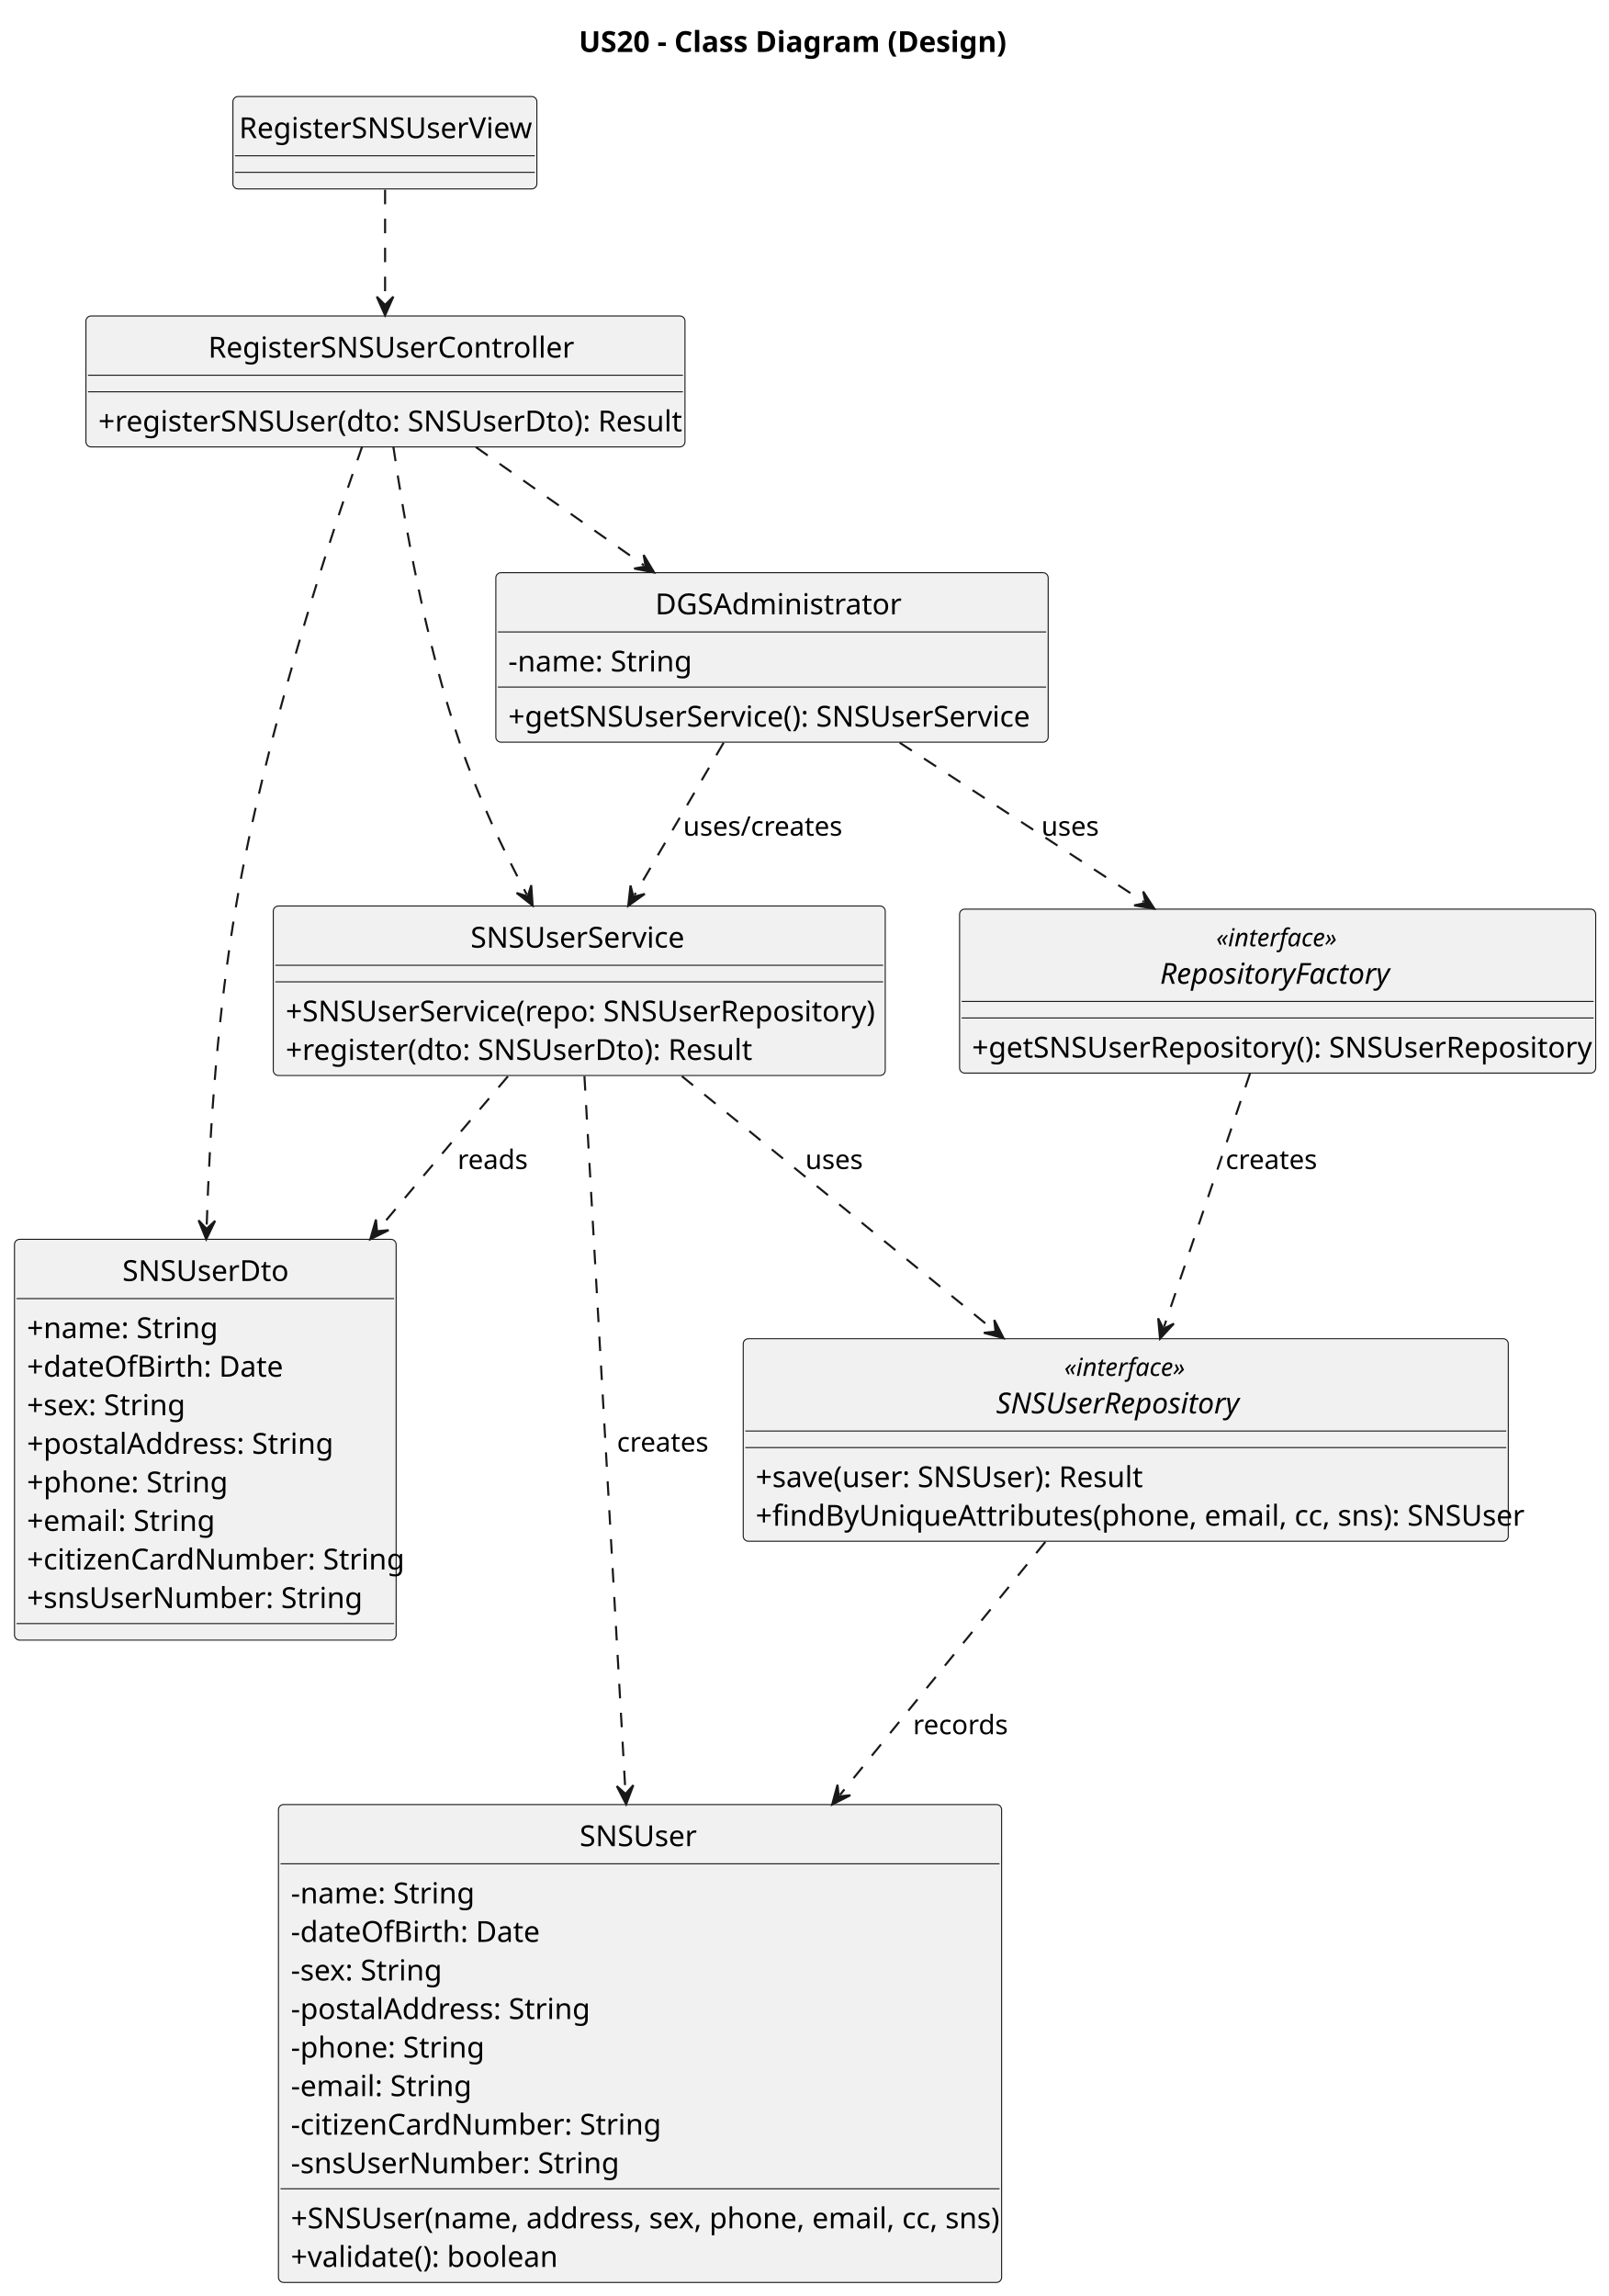
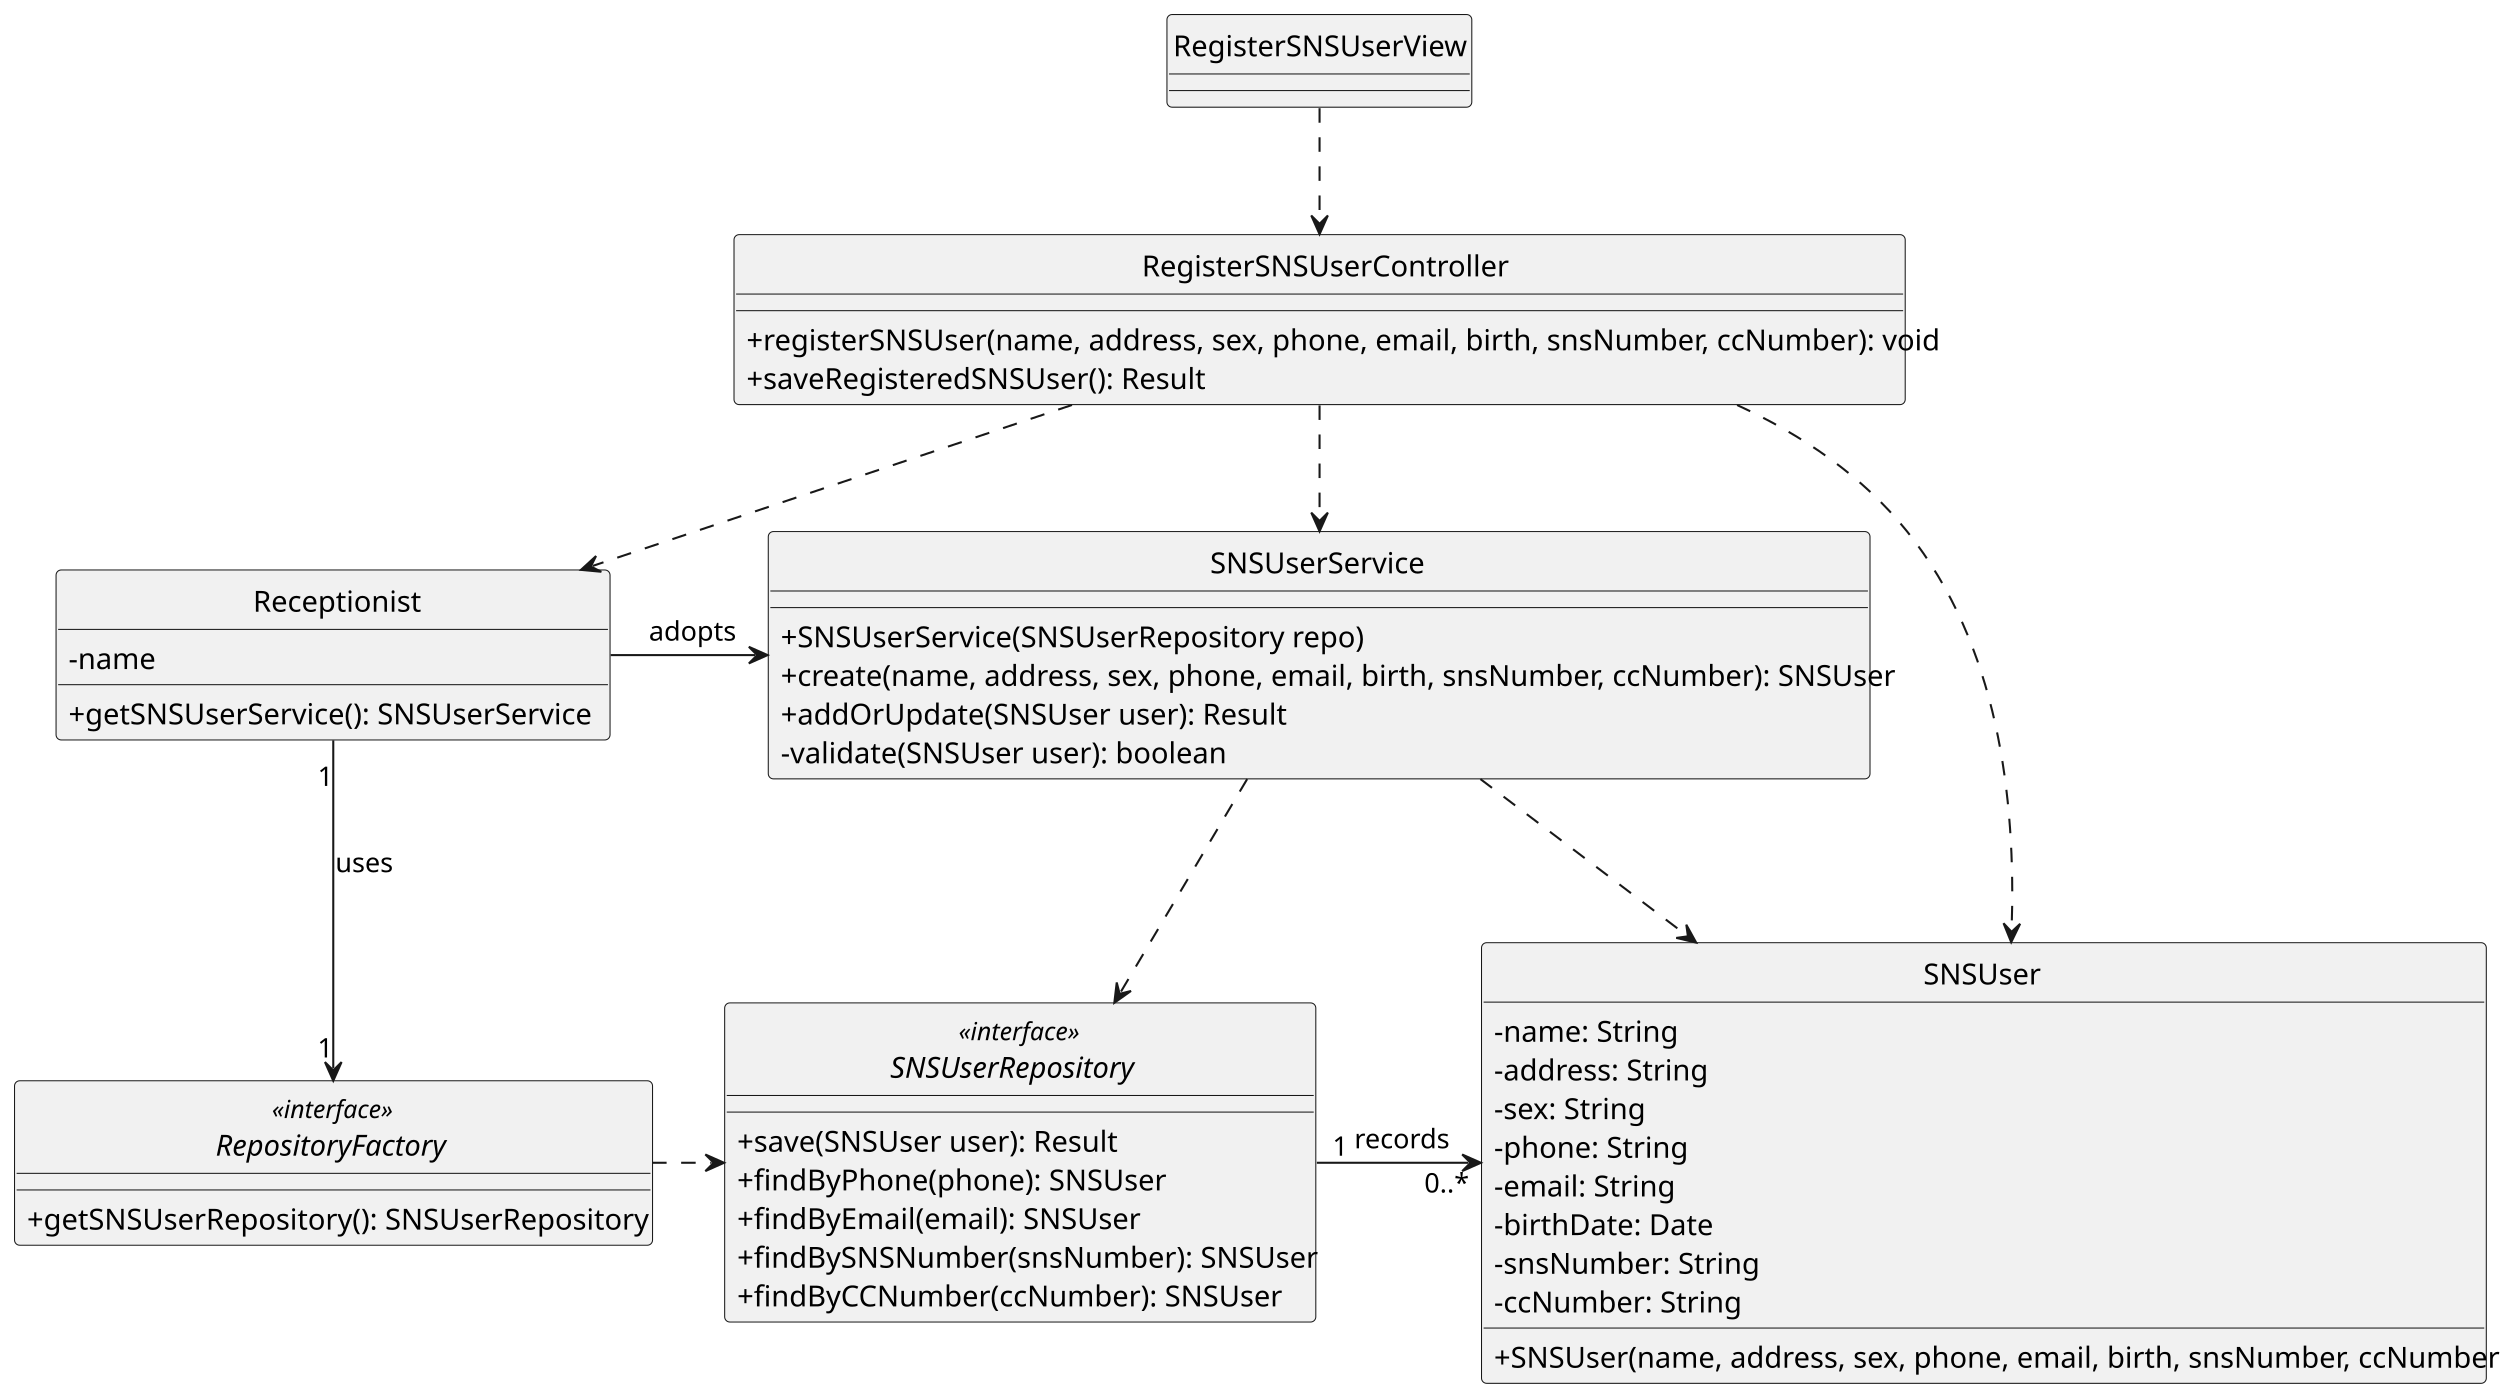
- <svg xmlns="http://www.w3.org/2000/svg" contentStyleType="text/css" data-diagram-type="CLASS" height="1109px" preserveAspectRatio="none" style="width:777px;height:1109px;background:#FFFFFF;" version="1.1" viewBox="0 0 777 1109" width="777px" zoomAndPan="magnify">
+ <svg xmlns="http://www.w3.org/2000/svg" contentStyleType="text/css" data-diagram-type="CLASS" height="673px" preserveAspectRatio="none" style="width:1204px;height:673px;background:#FFFFFF;" version="1.1" viewBox="0 0 1204 673" width="1204px" zoomAndPan="magnify">
  <defs />
  <g>
-     <g class="title" data-source-line="1">
-       <text fill="#000000" font-family="sans-serif" font-size="14" font-weight="bold" lengthAdjust="spacing" textLength="204.62" x="279.572" y="25.107">US20 - Class Diagram (Design)</text>
-     </g>
    <g class="entity" data-entity="RegisterSNSUserView" data-source-line="6" data-uid="ent0002" id="entity_RegisterSNSUserView">
-       <rect fill="#F1F1F1" height="44.621" rx="2.5" ry="2.5" style="stroke:#181818;stroke-width:0.5;" width="146.82" x="112.5" y="46.621" />
-       <text fill="#000000" font-family="sans-serif" font-size="14" lengthAdjust="spacing" textLength="140.82" x="115.5" y="66.728">RegisterSNSUserView</text>
-       <line style="stroke:#181818;stroke-width:0.5;" x1="113.5" x2="258.32" y1="75.242" y2="75.242" />
-       <line style="stroke:#181818;stroke-width:0.5;" x1="113.5" x2="258.32" y1="83.242" y2="83.242" />
+       <rect fill="#F1F1F1" height="44.621" rx="2.5" ry="2.5" style="stroke:#181818;stroke-width:0.5;" width="146.82" x="562" y="7" />
+       <text fill="#000000" font-family="sans-serif" font-size="14" lengthAdjust="spacing" textLength="140.82" x="565" y="27.107">RegisterSNSUserView</text>
+       <line style="stroke:#181818;stroke-width:0.5;" x1="563" x2="707.82" y1="35.621" y2="35.621" />
+       <line style="stroke:#181818;stroke-width:0.5;" x1="563" x2="707.82" y1="43.621" y2="43.621" />
    </g>
    <g class="entity" data-entity="RegisterSNSUserController" data-source-line="9" data-uid="ent0003" id="entity_RegisterSNSUserController">
-       <rect fill="#F1F1F1" height="63.242" rx="2.5" ry="2.5" style="stroke:#181818;stroke-width:0.5;" width="289.361" x="41.5" y="152.621" />
-       <text fill="#000000" font-family="sans-serif" font-size="14" lengthAdjust="spacing" textLength="171.165" x="100.598" y="172.728">RegisterSNSUserController</text>
-       <line style="stroke:#181818;stroke-width:0.5;" x1="42.5" x2="329.861" y1="181.242" y2="181.242" />
-       <line style="stroke:#181818;stroke-width:0.5;" x1="42.5" x2="329.861" y1="189.242" y2="189.242" />
-       <text fill="#000000" font-family="sans-serif" font-size="14" lengthAdjust="spacing" textLength="277.361" x="47.5" y="208.35">+registerSNSUser(dto: SNSUserDto): Result</text>
+       <rect fill="#F1F1F1" height="81.863" rx="2.5" ry="2.5" style="stroke:#181818;stroke-width:0.5;" width="564.05" x="353.5" y="113" />
+       <text fill="#000000" font-family="sans-serif" font-size="14" lengthAdjust="spacing" textLength="171.165" x="549.942" y="133.107">RegisterSNSUserController</text>
+       <line style="stroke:#181818;stroke-width:0.5;" x1="354.5" x2="916.55" y1="141.621" y2="141.621" />
+       <line style="stroke:#181818;stroke-width:0.5;" x1="354.5" x2="916.55" y1="149.621" y2="149.621" />
+       <text fill="#000000" font-family="sans-serif" font-size="14" lengthAdjust="spacing" textLength="552.05" x="359.5" y="168.728">+registerSNSUser(name, address, sex, phone, email, birth, snsNumber, ccNumber): void</text>
+       <text fill="#000000" font-family="sans-serif" font-size="14" lengthAdjust="spacing" textLength="220.582" x="359.5" y="187.35">+saveRegisteredSNSUser(): Result</text>
    </g>
-     <g class="entity" data-entity="DGSAdministrator" data-source-line="13" data-uid="ent0004" id="entity_DGSAdministrator">
-       <rect fill="#F1F1F1" height="81.863" rx="2.5" ry="2.5" style="stroke:#181818;stroke-width:0.5;" width="266.796" x="239.5" y="276.621" />
-       <text fill="#000000" font-family="sans-serif" font-size="14" lengthAdjust="spacing" textLength="112.807" x="316.495" y="296.728">DGSAdministrator</text>
-       <line style="stroke:#181818;stroke-width:0.5;" x1="240.5" x2="505.296" y1="305.242" y2="305.242" />
-       <text fill="#000000" font-family="sans-serif" font-size="14" lengthAdjust="spacing" textLength="84.034" x="245.5" y="324.35">-name: String</text>
-       <line style="stroke:#181818;stroke-width:0.5;" x1="240.5" x2="505.296" y1="331.863" y2="331.863" />
-       <text fill="#000000" font-family="sans-serif" font-size="14" lengthAdjust="spacing" textLength="254.796" x="245.5" y="350.971">+getSNSUserService(): SNSUserService</text>
+     <g class="entity" data-entity="Receptionist" data-source-line="14" data-uid="ent0004" id="entity_Receptionist">
+       <rect fill="#F1F1F1" height="81.863" rx="2.5" ry="2.5" style="stroke:#181818;stroke-width:0.5;" width="266.796" x="27" y="274.5" />
+       <text fill="#000000" font-family="sans-serif" font-size="14" lengthAdjust="spacing" textLength="77.041" x="121.877" y="294.607">Receptionist</text>
+       <line style="stroke:#181818;stroke-width:0.5;" x1="28" x2="292.796" y1="303.121" y2="303.121" />
+       <text fill="#000000" font-family="sans-serif" font-size="14" lengthAdjust="spacing" textLength="39.683" x="33" y="322.228">-name</text>
+       <line style="stroke:#181818;stroke-width:0.5;" x1="28" x2="292.796" y1="329.742" y2="329.742" />
+       <text fill="#000000" font-family="sans-serif" font-size="14" lengthAdjust="spacing" textLength="254.796" x="33" y="348.85">+getSNSUserService(): SNSUserService</text>
    </g>
-     <g class="entity" data-entity="SNSUserService" data-source-line="18" data-uid="ent0005" id="entity_SNSUserService">
-       <rect fill="#F1F1F1" height="81.863" rx="2.5" ry="2.5" style="stroke:#181818;stroke-width:0.5;" width="295.589" x="132" y="437.621" />
-       <text fill="#000000" font-family="sans-serif" font-size="14" lengthAdjust="spacing" textLength="105.027" x="227.281" y="457.728">SNSUserService</text>
-       <line style="stroke:#181818;stroke-width:0.5;" x1="133" x2="426.589" y1="466.242" y2="466.242" />
-       <line style="stroke:#181818;stroke-width:0.5;" x1="133" x2="426.589" y1="474.242" y2="474.242" />
-       <text fill="#000000" font-family="sans-serif" font-size="14" lengthAdjust="spacing" textLength="283.589" x="138" y="493.35">+SNSUserService(repo: SNSUserRepository)</text>
-       <text fill="#000000" font-family="sans-serif" font-size="14" lengthAdjust="spacing" textLength="219.017" x="138" y="511.971">+register(dto: SNSUserDto): Result</text>
+     <g class="entity" data-entity="SNSUserService" data-source-line="19" data-uid="ent0005" id="entity_SNSUserService">
+       <rect fill="#F1F1F1" height="119.106" rx="2.5" ry="2.5" style="stroke:#181818;stroke-width:0.5;" width="530.595" x="370" y="256" />
+       <text fill="#000000" font-family="sans-serif" font-size="14" lengthAdjust="spacing" textLength="105.027" x="582.784" y="276.107">SNSUserService</text>
+       <line style="stroke:#181818;stroke-width:0.5;" x1="371" x2="899.595" y1="284.621" y2="284.621" />
+       <line style="stroke:#181818;stroke-width:0.5;" x1="371" x2="899.595" y1="292.621" y2="292.621" />
+       <text fill="#000000" font-family="sans-serif" font-size="14" lengthAdjust="spacing" textLength="279.699" x="376" y="311.728">+SNSUserService(SNSUserRepository repo)</text>
+       <text fill="#000000" font-family="sans-serif" font-size="14" lengthAdjust="spacing" textLength="518.595" x="376" y="330.35">+create(name, address, sex, phone, email, birth, snsNumber, ccNumber): SNSUser</text>
+       <text fill="#000000" font-family="sans-serif" font-size="14" lengthAdjust="spacing" textLength="238.485" x="376" y="348.971">+addOrUpdate(SNSUser user): Result</text>
+       <text fill="#000000" font-family="sans-serif" font-size="14" lengthAdjust="spacing" textLength="209.316" x="376" y="367.592">-validate(SNSUser user): boolean</text>
    </g>
-     <g class="entity" data-entity="SNSUserDto" data-source-line="23" data-uid="ent0006" id="entity_SNSUserDto">
-       <rect fill="#F1F1F1" height="193.59" rx="2.5" ry="2.5" style="stroke:#181818;stroke-width:0.5;" width="184.348" x="7" y="598.621" />
-       <text fill="#000000" font-family="sans-serif" font-size="14" lengthAdjust="spacing" textLength="80.131" x="59.108" y="618.729">SNSUserDto</text>
-       <line style="stroke:#181818;stroke-width:0.5;" x1="8" x2="190.348" y1="627.242" y2="627.242" />
-       <text fill="#000000" font-family="sans-serif" font-size="14" lengthAdjust="spacing" textLength="87.548" x="13" y="646.35">+name: String</text>
-       <text fill="#000000" font-family="sans-serif" font-size="14" lengthAdjust="spacing" textLength="116.341" x="13" y="664.971">+dateOfBirth: Date</text>
-       <text fill="#000000" font-family="sans-serif" font-size="14" lengthAdjust="spacing" textLength="74.314" x="13" y="683.592">+sex: String</text>
-       <text fill="#000000" font-family="sans-serif" font-size="14" lengthAdjust="spacing" textLength="141.244" x="13" y="702.213">+postalAddress: String</text>
-       <text fill="#000000" font-family="sans-serif" font-size="14" lengthAdjust="spacing" textLength="91.458" x="13" y="720.834">+phone: String</text>
-       <text fill="#000000" font-family="sans-serif" font-size="14" lengthAdjust="spacing" textLength="85.982" x="13" y="739.455">+email: String</text>
-       <text fill="#000000" font-family="sans-serif" font-size="14" lengthAdjust="spacing" textLength="172.348" x="13" y="758.076">+citizenCardNumber: String</text>
-       <text fill="#000000" font-family="sans-serif" font-size="14" lengthAdjust="spacing" textLength="153.665" x="13" y="776.697">+snsUserNumber: String</text>
-       <line style="stroke:#181818;stroke-width:0.5;" x1="8" x2="190.348" y1="784.211" y2="784.211" />
+     <g class="entity" data-entity="SNSUserRepository" data-source-line="26" data-uid="ent0006" id="entity_SNSUserRepository">
+       <rect fill="#F1F1F1" height="153.688" rx="2.5" ry="2.5" style="stroke:#181818;stroke-width:0.5;" width="284.692" x="349" y="483" />
+       <text fill="#000000" font-family="sans-serif" font-size="12" font-style="italic" lengthAdjust="spacing" textLength="59.373" x="461.66" y="500.949">«interface»</text>
+       <text fill="#000000" font-family="sans-serif" font-size="14" font-style="italic" lengthAdjust="spacing" textLength="125.262" x="428.715" y="519.068">SNSUserRepository</text>
+       <line style="stroke:#181818;stroke-width:0.5;" x1="350" x2="632.692" y1="527.582" y2="527.582" />
+       <line style="stroke:#181818;stroke-width:0.5;" x1="350" x2="632.692" y1="535.582" y2="535.582" />
+       <text fill="#000000" font-family="sans-serif" font-size="14" lengthAdjust="spacing" textLength="184.003" x="355" y="554.689">+save(SNSUser user): Result</text>
+       <text fill="#000000" font-family="sans-serif" font-size="14" lengthAdjust="spacing" textLength="201.947" x="355" y="573.311">+findByPhone(phone): SNSUser</text>
+       <text fill="#000000" font-family="sans-serif" font-size="14" lengthAdjust="spacing" textLength="190.996" x="355" y="591.932">+findByEmail(email): SNSUser</text>
+       <text fill="#000000" font-family="sans-serif" font-size="14" lengthAdjust="spacing" textLength="272.692" x="355" y="610.553">+findBySNSNumber(snsNumber): SNSUser</text>
+       <text fill="#000000" font-family="sans-serif" font-size="14" lengthAdjust="spacing" textLength="256.341" x="355" y="629.174">+findByCCNumber(ccNumber): SNSUser</text>
    </g>
-     <g class="entity" data-entity="SNSUserRepository" data-source-line="34" data-uid="ent0007" id="entity_SNSUserRepository">
-       <rect fill="#F1F1F1" height="97.824" rx="2.5" ry="2.5" style="stroke:#181818;stroke-width:0.5;" width="369.547" x="359" y="646.621" />
-       <text fill="#000000" font-family="sans-serif" font-size="12" font-style="italic" lengthAdjust="spacing" textLength="59.373" x="514.087" y="664.57">«interface»</text>
-       <text fill="#000000" font-family="sans-serif" font-size="14" font-style="italic" lengthAdjust="spacing" textLength="125.262" x="481.143" y="682.689">SNSUserRepository</text>
-       <line style="stroke:#181818;stroke-width:0.5;" x1="360" x2="727.547" y1="691.203" y2="691.203" />
-       <line style="stroke:#181818;stroke-width:0.5;" x1="360" x2="727.547" y1="699.203" y2="699.203" />
-       <text fill="#000000" font-family="sans-serif" font-size="14" lengthAdjust="spacing" textLength="187.893" x="365" y="718.311">+save(user: SNSUser): Result</text>
-       <text fill="#000000" font-family="sans-serif" font-size="14" lengthAdjust="spacing" textLength="357.547" x="365" y="736.932">+findByUniqueAttributes(phone, email, cc, sns): SNSUser</text>
+     <g class="entity" data-entity="RepositoryFactory" data-source-line="34" data-uid="ent0007" id="entity_RepositoryFactory">
+       <rect fill="#F1F1F1" height="79.203" rx="2.5" ry="2.5" style="stroke:#181818;stroke-width:0.5;" width="307.265" x="7" y="520.5" />
+       <text fill="#000000" font-family="sans-serif" font-size="12" font-style="italic" lengthAdjust="spacing" textLength="59.373" x="130.946" y="538.449">«interface»</text>
+       <text fill="#000000" font-family="sans-serif" font-size="14" font-style="italic" lengthAdjust="spacing" textLength="113.593" x="103.836" y="556.568">RepositoryFactory</text>
+       <line style="stroke:#181818;stroke-width:0.5;" x1="8" x2="313.265" y1="565.082" y2="565.082" />
+       <line style="stroke:#181818;stroke-width:0.5;" x1="8" x2="313.265" y1="573.082" y2="573.082" />
+       <text fill="#000000" font-family="sans-serif" font-size="14" lengthAdjust="spacing" textLength="295.265" x="13" y="592.189">+getSNSUserRepository(): SNSUserRepository</text>
    </g>
-     <g class="entity" data-entity="RepositoryFactory" data-source-line="39" data-uid="ent0008" id="entity_RepositoryFactory">
-       <rect fill="#F1F1F1" height="79.203" rx="2.5" ry="2.5" style="stroke:#181818;stroke-width:0.5;" width="307.265" x="463.5" y="439.121" />
-       <text fill="#000000" font-family="sans-serif" font-size="12" font-style="italic" lengthAdjust="spacing" textLength="59.373" x="587.446" y="457.07">«interface»</text>
-       <text fill="#000000" font-family="sans-serif" font-size="14" font-style="italic" lengthAdjust="spacing" textLength="113.593" x="560.336" y="475.19">RepositoryFactory</text>
-       <line style="stroke:#181818;stroke-width:0.5;" x1="464.5" x2="769.765" y1="483.703" y2="483.703" />
-       <line style="stroke:#181818;stroke-width:0.5;" x1="464.5" x2="769.765" y1="491.703" y2="491.703" />
-       <text fill="#000000" font-family="sans-serif" font-size="14" lengthAdjust="spacing" textLength="295.265" x="469.5" y="510.81">+getSNSUserRepository(): SNSUserRepository</text>
+     <g class="entity" data-entity="SNSUser" data-source-line="38" data-uid="ent0008" id="entity_SNSUser">
+       <rect fill="#F1F1F1" height="212.211" rx="2.5" ry="2.5" style="stroke:#181818;stroke-width:0.5;" width="483.905" x="713.5" y="454" />
+       <text fill="#000000" font-family="sans-serif" font-size="14" lengthAdjust="spacing" textLength="58.345" x="926.28" y="474.107">SNSUser</text>
+       <line style="stroke:#181818;stroke-width:0.5;" x1="714.5" x2="1196.405" y1="482.621" y2="482.621" />
+       <text fill="#000000" font-family="sans-serif" font-size="14" lengthAdjust="spacing" textLength="84.034" x="719.5" y="501.728">-name: String</text>
+       <text fill="#000000" font-family="sans-serif" font-size="14" lengthAdjust="spacing" textLength="98.82" x="719.5" y="520.35">-address: String</text>
+       <text fill="#000000" font-family="sans-serif" font-size="14" lengthAdjust="spacing" textLength="70.8" x="719.5" y="538.971">-sex: String</text>
+       <text fill="#000000" font-family="sans-serif" font-size="14" lengthAdjust="spacing" textLength="87.944" x="719.5" y="557.592">-phone: String</text>
+       <text fill="#000000" font-family="sans-serif" font-size="14" lengthAdjust="spacing" textLength="82.469" x="719.5" y="576.213">-email: String</text>
+       <text fill="#000000" font-family="sans-serif" font-size="14" lengthAdjust="spacing" textLength="98.82" x="719.5" y="594.834">-birthDate: Date</text>
+       <text fill="#000000" font-family="sans-serif" font-size="14" lengthAdjust="spacing" textLength="120.593" x="719.5" y="613.455">-snsNumber: String</text>
+       <text fill="#000000" font-family="sans-serif" font-size="14" lengthAdjust="spacing" textLength="112.807" x="719.5" y="632.076">-ccNumber: String</text>
+       <line style="stroke:#181818;stroke-width:0.5;" x1="714.5" x2="1196.405" y1="639.59" y2="639.59" />
+       <text fill="#000000" font-family="sans-serif" font-size="14" lengthAdjust="spacing" textLength="471.905" x="719.5" y="658.697">+SNSUser(name, address, sex, phone, email, birth, snsNumber, ccNumber)</text>
    </g>
-     <g class="entity" data-entity="SNSUser" data-source-line="43" data-uid="ent0009" id="entity_SNSUser">
-       <rect fill="#F1F1F1" height="230.832" rx="2.5" ry="2.5" style="stroke:#181818;stroke-width:0.5;" width="349.306" x="134.5" y="871.621" />
-       <text fill="#000000" font-family="sans-serif" font-size="14" lengthAdjust="spacing" textLength="58.345" x="279.981" y="891.729">SNSUser</text>
-       <line style="stroke:#181818;stroke-width:0.5;" x1="135.5" x2="482.806" y1="900.242" y2="900.242" />
-       <text fill="#000000" font-family="sans-serif" font-size="14" lengthAdjust="spacing" textLength="84.034" x="140.5" y="919.35">-name: String</text>
-       <text fill="#000000" font-family="sans-serif" font-size="14" lengthAdjust="spacing" textLength="112.827" x="140.5" y="937.971">-dateOfBirth: Date</text>
-       <text fill="#000000" font-family="sans-serif" font-size="14" lengthAdjust="spacing" textLength="70.8" x="140.5" y="956.592">-sex: String</text>
-       <text fill="#000000" font-family="sans-serif" font-size="14" lengthAdjust="spacing" textLength="137.731" x="140.5" y="975.213">-postalAddress: String</text>
-       <text fill="#000000" font-family="sans-serif" font-size="14" lengthAdjust="spacing" textLength="87.944" x="140.5" y="993.834">-phone: String</text>
-       <text fill="#000000" font-family="sans-serif" font-size="14" lengthAdjust="spacing" textLength="82.469" x="140.5" y="1012.455">-email: String</text>
-       <text fill="#000000" font-family="sans-serif" font-size="14" lengthAdjust="spacing" textLength="168.834" x="140.5" y="1031.076">-citizenCardNumber: String</text>
-       <text fill="#000000" font-family="sans-serif" font-size="14" lengthAdjust="spacing" textLength="150.151" x="140.5" y="1049.697">-snsUserNumber: String</text>
-       <line style="stroke:#181818;stroke-width:0.5;" x1="135.5" x2="482.806" y1="1057.211" y2="1057.211" />
-       <text fill="#000000" font-family="sans-serif" font-size="14" lengthAdjust="spacing" textLength="337.306" x="140.5" y="1076.318">+SNSUser(name, address, sex, phone, email, cc, sns)</text>
-       <text fill="#000000" font-family="sans-serif" font-size="14" lengthAdjust="spacing" textLength="123.361" x="140.5" y="1094.939">+validate(): boolean</text>
+     <g class="link" data-entity-1="Receptionist" data-entity-2="RepositoryFactory" data-source-line="50" data-uid="lnk9" id="link_Receptionist_RepositoryFactory">
+       <path codeLine="50" d="M160.5,356.54 C160.5,402.01 160.5,469.68 160.5,514.5" fill="none" id="Receptionist-to-RepositoryFactory" style="stroke:#181818;stroke-width:1;" />
+       <polygon fill="#181818" points="160.5,520.5,164.5,511.5,160.5,515.5,156.5,511.5,160.5,520.5" style="stroke:#181818;stroke-width:1;" />
+       <text fill="#000000" font-family="sans-serif" font-size="13" lengthAdjust="spacing" textLength="27.46" x="161.5" y="420.028">uses</text>
+       <text fill="#000000" font-family="sans-serif" font-size="13" lengthAdjust="spacing" textLength="7.23" x="152.977" y="378.498">1</text>
+       <text fill="#000000" font-family="sans-serif" font-size="13" lengthAdjust="spacing" textLength="7.23" x="152.895" y="509.286">1</text>
    </g>
-     <g class="link" data-entity-1="RegisterSNSUserView" data-entity-2="RegisterSNSUserController" data-source-line="57" data-uid="lnk10" id="link_RegisterSNSUserView_RegisterSNSUserController">
-       <path codeLine="57" d="M186,91.641 C186,108.801 186,127.061 186,146.291" fill="none" id="RegisterSNSUserView-to-RegisterSNSUserController" style="stroke:#181818;stroke-width:1;stroke-dasharray:7,7;" />
-       <polygon fill="#181818" points="186,152.291,190,143.291,186,147.291,182,143.291,186,152.291" style="stroke:#181818;stroke-width:1;" />
+     <g class="link" data-entity-1="SNSUserRepository" data-entity-2="SNSUser" data-source-line="51" data-uid="lnk10" id="link_SNSUserRepository_SNSUser">
+       <path codeLine="51" d="M634.18,560 C659.35,560 680.18,560 707.19,560" fill="none" id="SNSUserRepository-to-SNSUser" style="stroke:#181818;stroke-width:1;" />
+       <polygon fill="#181818" points="713.19,560,704.19,556,708.19,560,704.19,564,713.19,560" style="stroke:#181818;stroke-width:1;" />
+       <text fill="#000000" font-family="sans-serif" font-size="13" lengthAdjust="spacing" textLength="43.348" x="652.25" y="553.028">records</text>
+       <text fill="#000000" font-family="sans-serif" font-size="13" lengthAdjust="spacing" textLength="7.23" x="641.731" y="556.606">1</text>
+       <text fill="#000000" font-family="sans-serif" font-size="13" lengthAdjust="spacing" textLength="19.513" x="685.937" y="574.308">0..*</text>
    </g>
-     <g class="link" data-entity-1="RegisterSNSUserController" data-entity-2="DGSAdministrator" data-source-line="58" data-uid="lnk11" id="link_RegisterSNSUserController_DGSAdministrator">
-       <path codeLine="58" d="M229.84,215.951 C255.54,234.021 283.373,253.589 311.053,273.059" fill="none" id="RegisterSNSUserController-to-DGSAdministrator" style="stroke:#181818;stroke-width:1;stroke-dasharray:7,7;" />
-       <polygon fill="#181818" points="315.96,276.511,310.9,268.062,311.87,273.635,306.297,274.605,315.96,276.511" style="stroke:#181818;stroke-width:1;" />
+     <g class="link" data-entity-1="RegisterSNSUserView" data-entity-2="RegisterSNSUserController" data-source-line="53" data-uid="lnk11" id="link_RegisterSNSUserView_RegisterSNSUserController">
+       <path codeLine="53" d="M635.5,52.12 C635.5,68.88 635.5,86.57 635.5,106.79" fill="none" id="RegisterSNSUserView-to-RegisterSNSUserController" style="stroke:#181818;stroke-width:1;stroke-dasharray:7,7;" />
+       <polygon fill="#181818" points="635.5,112.79,639.5,103.79,635.5,107.79,631.5,103.79,635.5,112.79" style="stroke:#181818;stroke-width:1;" />
    </g>
-     <g class="link" data-entity-1="RegisterSNSUserController" data-entity-2="SNSUserService" data-source-line="59" data-uid="lnk12" id="link_RegisterSNSUserController_SNSUserService">
-       <path codeLine="59" d="M190.01,215.821 C195.14,250.981 205.4,310.001 222,358.621 C231.28,385.811 242.524,409.517 254.464,432.087" fill="none" id="RegisterSNSUserController-to-SNSUserService" style="stroke:#181818;stroke-width:1;stroke-dasharray:7,7;" />
-       <polygon fill="#181818" points="257.27,437.391,256.597,427.565,254.932,432.971,249.526,431.306,257.27,437.391" style="stroke:#181818;stroke-width:1;" />
+     <g class="link" data-entity-1="RegisterSNSUserController" data-entity-2="Receptionist" data-source-line="54" data-uid="lnk12" id="link_RegisterSNSUserController_Receptionist">
+       <path codeLine="54" d="M516.25,195.04 C443.97,219.31 357.768,248.26 285.488,272.53" fill="none" id="RegisterSNSUserController-to-Receptionist" style="stroke:#181818;stroke-width:1;stroke-dasharray:7,7;" />
+       <polygon fill="#181818" points="279.8,274.44,289.605,275.367,284.54,272.848,287.059,267.783,279.8,274.44" style="stroke:#181818;stroke-width:1;" />
    </g>
-     <g class="link" data-entity-1="RegisterSNSUserController" data-entity-2="SNSUserDto" data-source-line="60" data-uid="lnk13" id="link_RegisterSNSUserController_SNSUserDto">
-       <path codeLine="60" d="M174.91,215.711 C158.41,262.711 127.88,355.831 114,437.621 C105.05,490.391 101.384,544.024 99.814,592.564" fill="none" id="RegisterSNSUserController-to-SNSUserDto" style="stroke:#181818;stroke-width:1;stroke-dasharray:7,7;" />
-       <polygon fill="#181818" points="99.62,598.561,103.909,589.695,99.782,593.564,95.913,589.437,99.62,598.561" style="stroke:#181818;stroke-width:1;" />
+     <g class="link" data-entity-1="RegisterSNSUserController" data-entity-2="SNSUserService" data-source-line="55" data-uid="lnk13" id="link_RegisterSNSUserController_SNSUserService">
+       <path codeLine="55" d="M635.5,195.25 C635.5,213.61 635.5,229.72 635.5,249.88" fill="none" id="RegisterSNSUserController-to-SNSUserService" style="stroke:#181818;stroke-width:1;stroke-dasharray:7,7;" />
+       <polygon fill="#181818" points="635.5,255.88,639.5,246.88,635.5,250.88,631.5,246.88,635.5,255.88" style="stroke:#181818;stroke-width:1;" />
    </g>
-     <g class="link" data-entity-1="DGSAdministrator" data-entity-2="SNSUserService" data-source-line="62" data-uid="lnk14" id="link_DGSAdministrator_SNSUserService">
-       <path codeLine="62" d="M349.53,358.741 C335.43,382.851 320.59,408.232 306.49,432.332" fill="none" id="DGSAdministrator-to-SNSUserService" style="stroke:#181818;stroke-width:1;stroke-dasharray:7,7;" />
-       <polygon fill="#181818" points="303.46,437.511,311.457,431.763,305.985,433.195,304.552,427.723,303.46,437.511" style="stroke:#181818;stroke-width:1;" />
-       <text fill="#000000" font-family="sans-serif" font-size="13" lengthAdjust="spacing" textLength="73.703" x="330" y="403.649">uses/creates</text>
+     <g class="link" data-entity-1="SNSUserService" data-entity-2="SNSUserRepository" data-source-line="56" data-uid="lnk14" id="link_SNSUserService_SNSUserRepository">
+       <path codeLine="56" d="M600.64,375.2 C581.41,407.58 560.384,443.002 539.724,477.781" fill="none" id="SNSUserService-to-SNSUserRepository" style="stroke:#181818;stroke-width:1;stroke-dasharray:7,7;" />
+       <polygon fill="#181818" points="536.66,482.94,544.695,477.245,539.214,478.641,537.817,473.159,536.66,482.94" style="stroke:#181818;stroke-width:1;" />
    </g>
-     <g class="link" data-entity-1="DGSAdministrator" data-entity-2="RepositoryFactory" data-source-line="63" data-uid="lnk15" id="link_DGSAdministrator_RepositoryFactory">
-       <path codeLine="63" d="M434.57,358.741 C472.27,383.311 515.233,411.305 552.523,435.605" fill="none" id="DGSAdministrator-to-RepositoryFactory" style="stroke:#181818;stroke-width:1;stroke-dasharray:7,7;" />
-       <polygon fill="#181818" points="557.55,438.881,552.193,430.616,553.361,436.151,547.826,437.319,557.55,438.881" style="stroke:#181818;stroke-width:1;" />
-       <text fill="#000000" font-family="sans-serif" font-size="13" lengthAdjust="spacing" textLength="27.46" x="503" y="403.649">uses</text>
+     <g class="link" data-entity-1="SNSUserService" data-entity-2="SNSUser" data-source-line="57" data-uid="lnk15" id="link_SNSUserService_SNSUser">
+       <path codeLine="57" d="M712.96,375.2 C744.22,398.89 776.488,423.347 812.098,450.327" fill="none" id="SNSUserService-to-SNSUser" style="stroke:#181818;stroke-width:1;stroke-dasharray:7,7;" />
+       <polygon fill="#181818" points="816.88,453.95,812.122,445.327,812.895,450.93,807.291,451.703,816.88,453.95" style="stroke:#181818;stroke-width:1;" />
    </g>
-     <g class="link" data-entity-1="SNSUserService" data-entity-2="SNSUserRepository" data-source-line="65" data-uid="lnk16" id="link_SNSUserService_SNSUserRepository">
-       <path codeLine="65" d="M329.35,519.811 C373.37,555.661 433.267,604.442 480.077,642.562" fill="none" id="SNSUserService-to-SNSUserRepository" style="stroke:#181818;stroke-width:1;stroke-dasharray:7,7;" />
-       <polygon fill="#181818" points="484.73,646.351,480.277,637.566,480.853,643.194,475.226,643.77,484.73,646.351" style="stroke:#181818;stroke-width:1;" />
-       <text fill="#000000" font-family="sans-serif" font-size="13" lengthAdjust="spacing" textLength="27.46" x="389" y="564.649">uses</text>
+     <g class="link" data-entity-1="RegisterSNSUserController" data-entity-2="SNSUser" data-source-line="58" data-uid="lnk16" id="link_RegisterSNSUserController_SNSUser">
+       <path codeLine="58" d="M836.58,195.06 C867.98,209.53 897.07,229.22 918.5,256 C962.37,310.83 970.942,384.073 968.802,447.773" fill="none" id="RegisterSNSUserController-to-SNSUser" style="stroke:#181818;stroke-width:1;stroke-dasharray:7,7;" />
+       <polygon fill="#181818" points="968.6,453.77,972.9,444.909,968.768,448.773,964.904,444.641,968.6,453.77" style="stroke:#181818;stroke-width:1;" />
    </g>
-     <g class="link" data-entity-1="SNSUserService" data-entity-2="SNSUser" data-source-line="66" data-uid="lnk17" id="link_SNSUserService_SNSUser">
-       <path codeLine="66" d="M282.3,519.791 C286.6,594.951 295.677,753.391 302.097,865.481" fill="none" id="SNSUserService-to-SNSUser" style="stroke:#181818;stroke-width:1;stroke-dasharray:7,7;" />
-       <polygon fill="#181818" points="302.44,871.471,305.919,862.257,302.154,866.479,297.932,862.715,302.44,871.471" style="stroke:#181818;stroke-width:1;" />
-       <text fill="#000000" font-family="sans-serif" font-size="13" lengthAdjust="spacing" textLength="42.631" x="298" y="701.149">creates</text>
+     <g class="link" data-entity-1="Receptionist" data-entity-2="SNSUserService" data-source-line="60" data-uid="lnk17" id="link_Receptionist_SNSUserService">
+       <path codeLine="60" d="M294.08,315.5 C317.95,315.5 337.57,315.5 363.65,315.5" fill="none" id="Receptionist-to-SNSUserService" style="stroke:#181818;stroke-width:1;" />
+       <polygon fill="#181818" points="369.65,315.5,360.65,311.5,364.65,315.5,360.65,319.5,369.65,315.5" style="stroke:#181818;stroke-width:1;" />
+       <text fill="#000000" font-family="sans-serif" font-size="13" lengthAdjust="spacing" textLength="39.032" x="312.5" y="308.528">adopts</text>
    </g>
-     <g class="link" data-entity-1="SNSUserService" data-entity-2="SNSUserDto" data-source-line="67" data-uid="lnk18" id="link_SNSUserService_SNSUserDto">
-       <path codeLine="67" d="M245.33,519.891 C237.01,529.601 228.17,539.971 220,549.621 C206.66,565.391 196.41,577.579 182.73,593.929" fill="none" id="SNSUserService-to-SNSUserDto" style="stroke:#181818;stroke-width:1;stroke-dasharray:7,7;" />
-       <polygon fill="#181818" points="178.88,598.531,187.723,594.195,182.089,594.696,181.588,589.062,178.88,598.531" style="stroke:#181818;stroke-width:1;" />
-       <text fill="#000000" font-family="sans-serif" font-size="13" lengthAdjust="spacing" textLength="32.519" x="221" y="564.649">reads</text>
-     </g>
-     <g class="link" data-entity-1="RepositoryFactory" data-entity-2="SNSUserRepository" data-source-line="69" data-uid="lnk19" id="link_RepositoryFactory_SNSUserRepository">
-       <path codeLine="69" d="M603.78,518.551 C591.58,554.491 575.349,602.299 562.249,640.889" fill="none" id="RepositoryFactory-to-SNSUserRepository" style="stroke:#181818;stroke-width:1;stroke-dasharray:7,7;" />
-       <polygon fill="#181818" points="560.32,646.571,567.001,639.335,561.927,641.837,559.425,636.763,560.32,646.571" style="stroke:#181818;stroke-width:1;" />
-       <text fill="#000000" font-family="sans-serif" font-size="13" lengthAdjust="spacing" textLength="42.631" x="592" y="564.649">creates</text>
-     </g>
-     <g class="link" data-entity-1="SNSUserRepository" data-entity-2="SNSUser" data-source-line="71" data-uid="lnk20" id="link_SNSUserRepository_SNSUser">
-       <path codeLine="71" d="M504.93,744.751 C476.87,779.321 441.612,822.763 405.752,866.933" fill="none" id="SNSUserRepository-to-SNSUser" style="stroke:#181818;stroke-width:1;stroke-dasharray:7,7;" />
-       <polygon fill="#181818" points="401.97,871.591,410.748,867.125,405.122,867.709,404.537,862.083,401.97,871.591" style="stroke:#181818;stroke-width:1;" />
-       <text fill="#000000" font-family="sans-serif" font-size="13" lengthAdjust="spacing" textLength="43.348" x="441" y="837.649">records</text>
+     <g class="link" data-entity-1="RepositoryFactory" data-entity-2="SNSUserRepository" data-source-line="61" data-uid="lnk18" id="link_RepositoryFactory_SNSUserRepository">
+       <path codeLine="61" d="M314.04,560 C325.59,560 331.15,560 342.7,560" fill="none" id="RepositoryFactory-to-SNSUserRepository" style="stroke:#181818;stroke-width:1;stroke-dasharray:7,7;" />
+       <polygon fill="#181818" points="348.7,560,339.7,556,343.7,560,339.7,564,348.7,560" style="stroke:#181818;stroke-width:1;" />
    </g>
  </g>
</svg>
